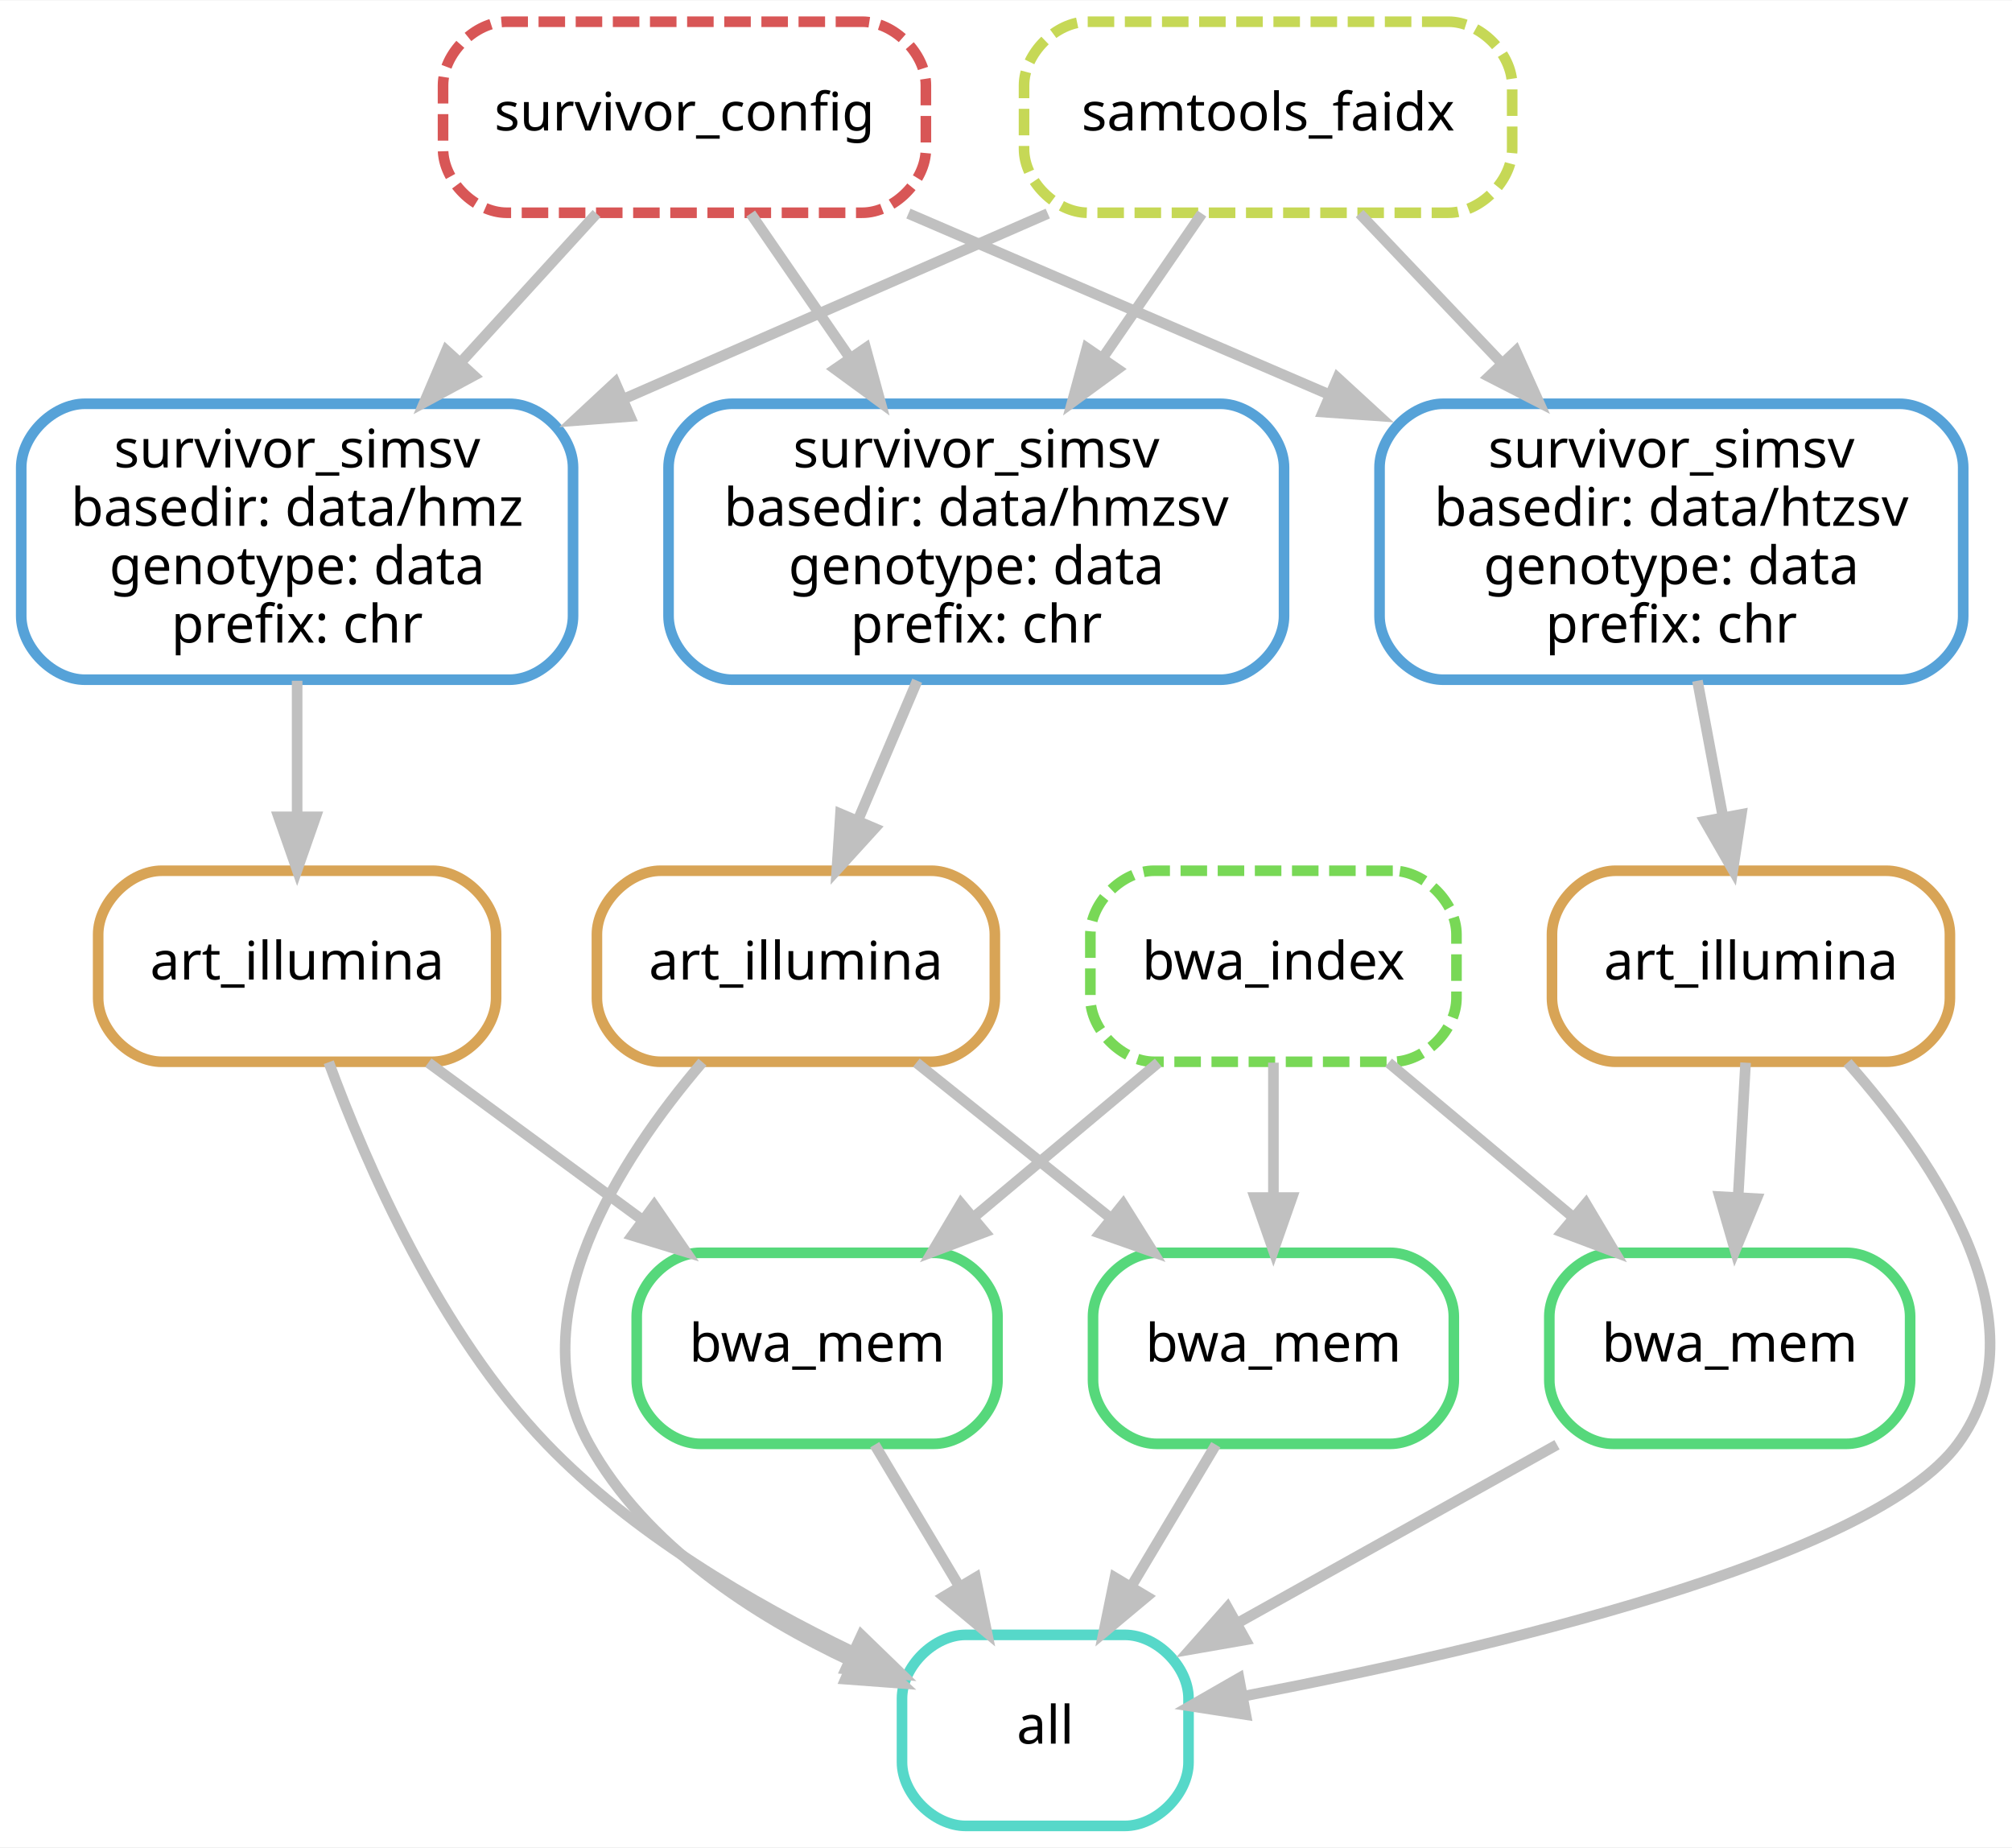
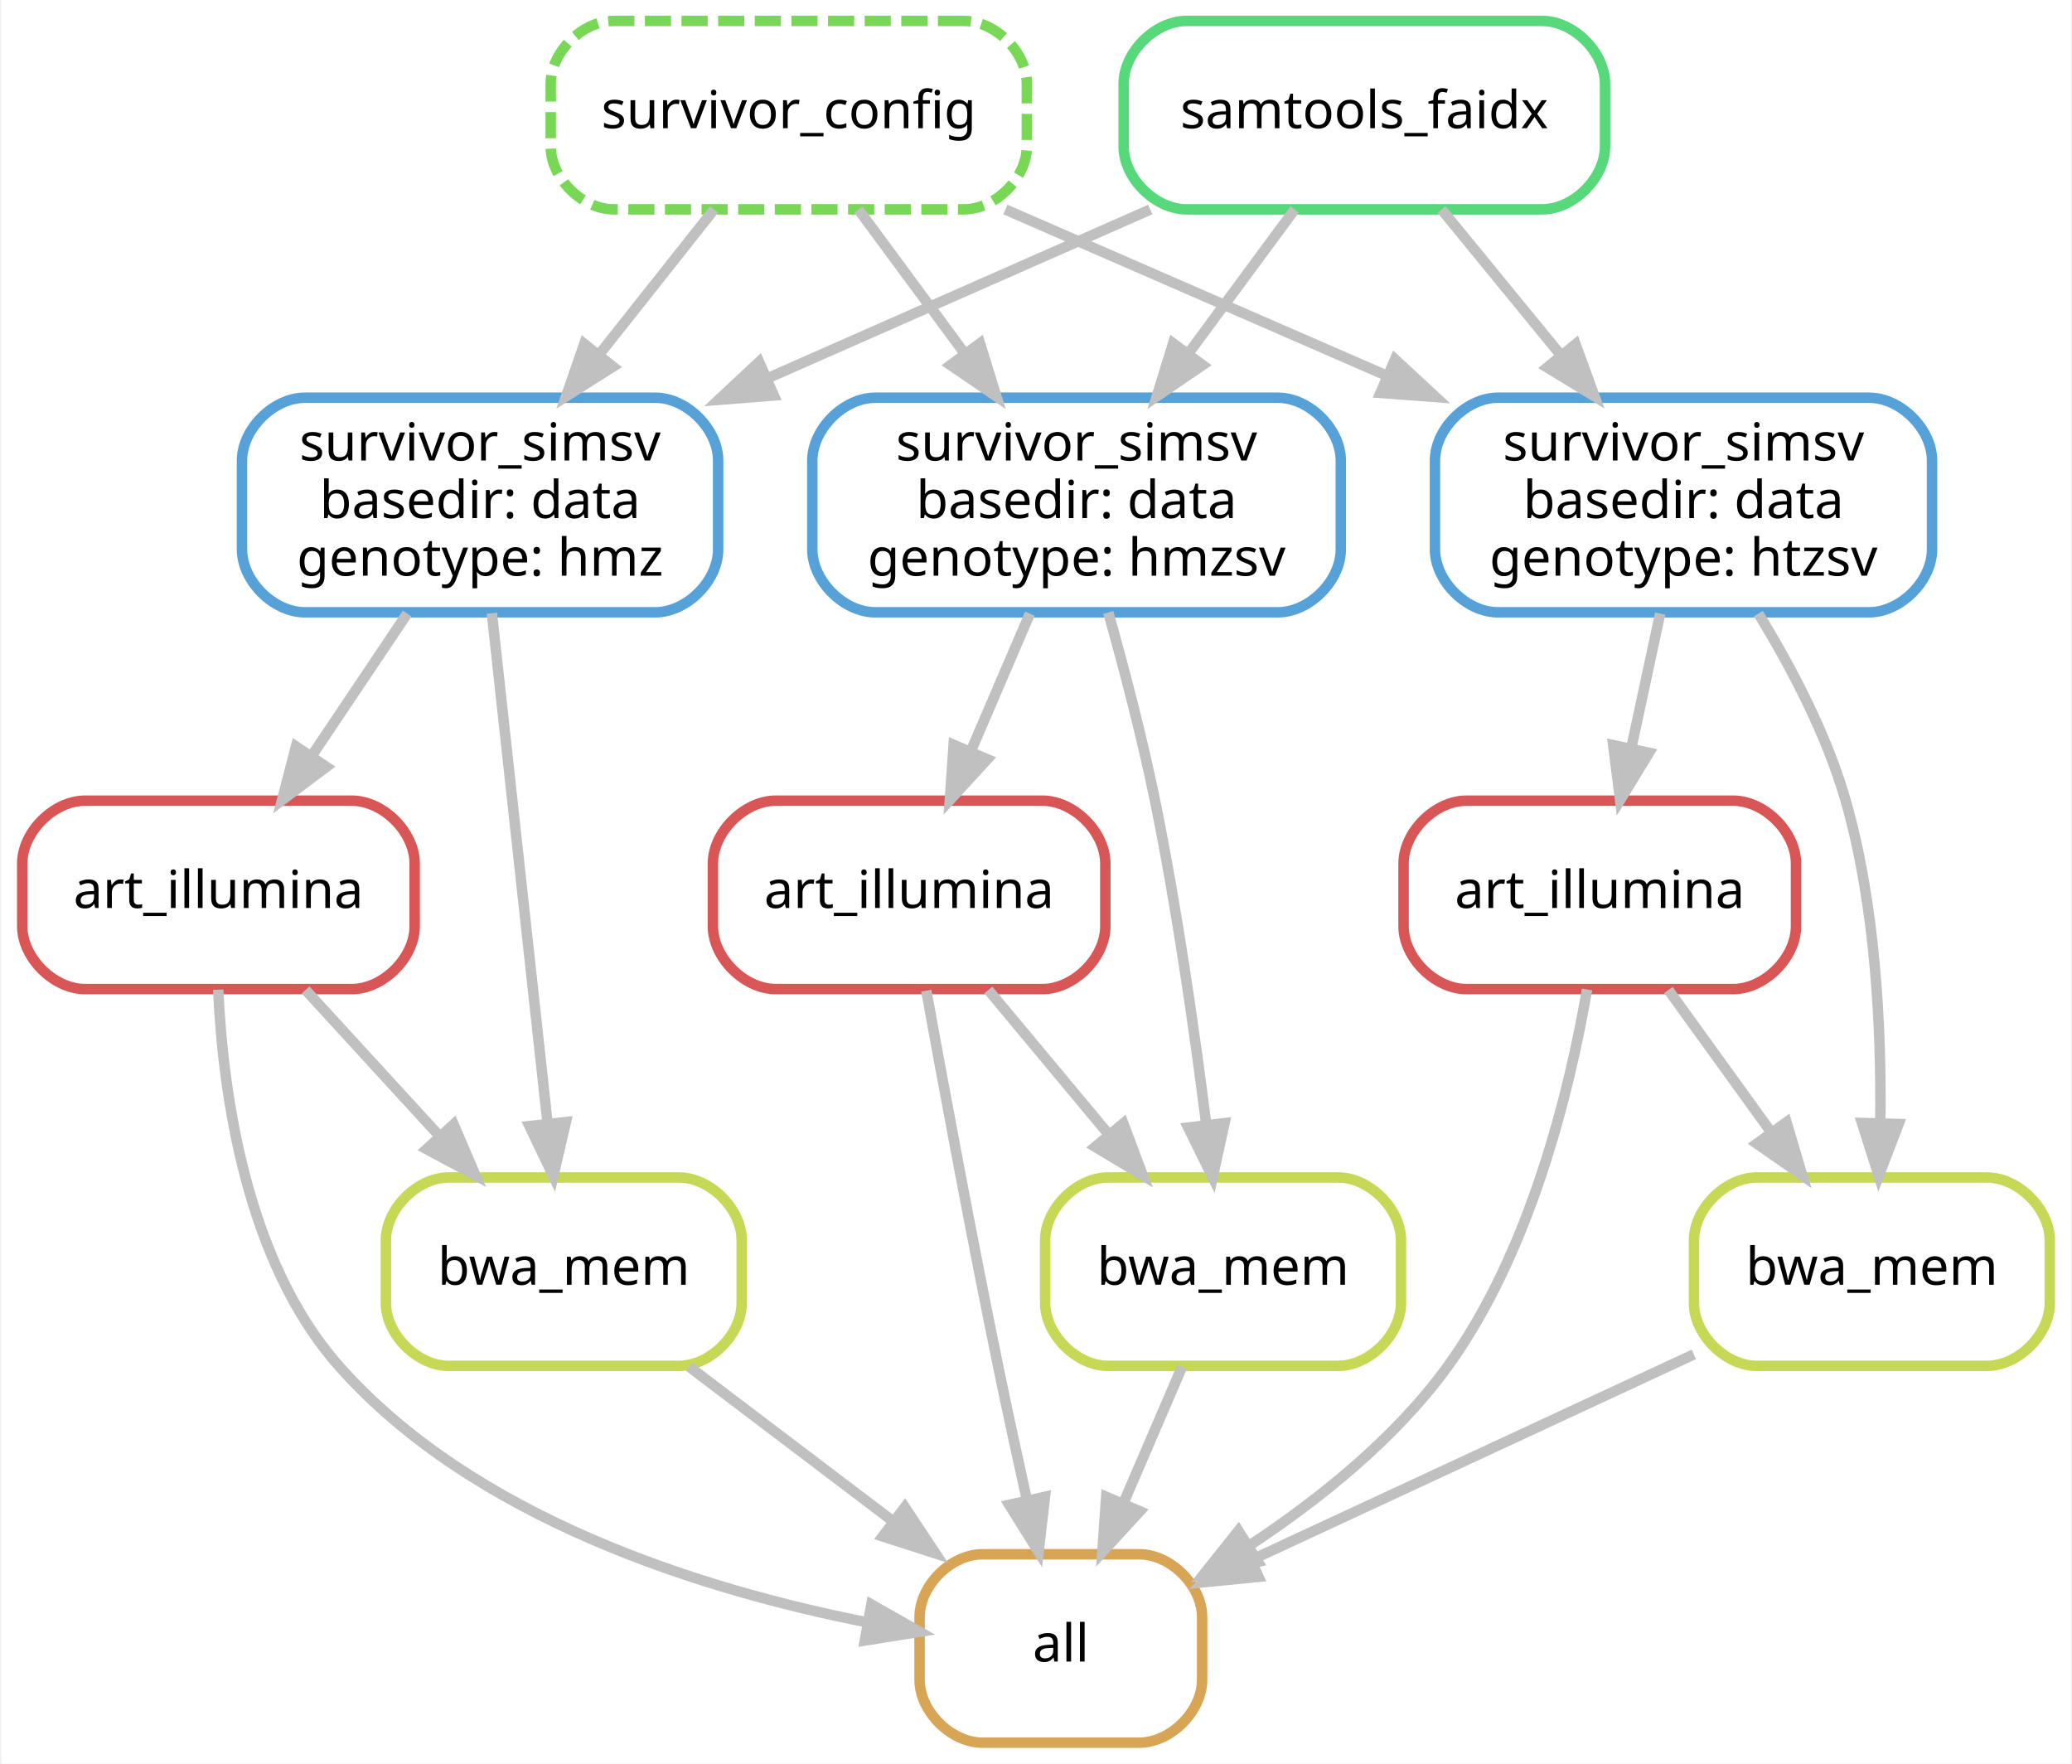
- <svg xmlns="http://www.w3.org/2000/svg" width="379pt" height="348pt" viewBox="0.00 0.00 379.20 348.00">
-   <g id="graph0" class="graph" transform="scale(1 1) rotate(0) translate(4 344)">
-     <polygon fill="#ffffff" stroke="transparent" points="-4,4 -4,-344 375.202,-344 375.202,4 -4,4" />
+ <svg xmlns="http://www.w3.org/2000/svg" width="396pt" height="337pt" viewBox="0.00 0.00 395.50 337.00">
+   <g id="graph0" class="graph" transform="scale(1 1) rotate(0) translate(4 333)">
+     <polygon fill="#ffffff" stroke="transparent" points="-4,4 -4,-333 391.5,-333 391.5,4 -4,4" />
    <g id="node1" class="node">
-       <path fill="none" stroke="#56d8c9" stroke-width="2" d="M208,-36C208,-36 178,-36 178,-36 172,-36 166,-30 166,-24 166,-24 166,-12 166,-12 166,-6 172,0 178,0 178,0 208,0 208,0 214,0 220,-6 220,-12 220,-12 220,-24 220,-24 220,-30 214,-36 208,-36" />
-       <text text-anchor="middle" x="193" y="-15.5" font-family="sans" font-size="10.00" fill="#000000">all</text>
+       <path fill="none" stroke="#d8a456" stroke-width="2" d="M213.5,-36C213.5,-36 183.5,-36 183.5,-36 177.5,-36 171.5,-30 171.5,-24 171.5,-24 171.5,-12 171.5,-12 171.5,-6 177.5,0 183.5,0 183.5,0 213.5,0 213.5,0 219.5,0 225.5,-6 225.5,-12 225.5,-12 225.5,-24 225.5,-24 225.5,-30 219.5,-36 213.5,-36" />
+       <text text-anchor="middle" x="198.5" y="-15.5" font-family="sans" font-size="10.00" fill="#000000">all</text>
    </g>
    <g id="node2" class="node">
-       <path fill="none" stroke="#d8a456" stroke-width="2" d="M77.5,-180C77.5,-180 26.5,-180 26.5,-180 20.5,-180 14.5,-174 14.5,-168 14.5,-168 14.5,-156 14.5,-156 14.5,-150 20.5,-144 26.5,-144 26.5,-144 77.5,-144 77.5,-144 83.5,-144 89.5,-150 89.5,-156 89.5,-156 89.5,-168 89.5,-168 89.5,-174 83.5,-180 77.5,-180" />
-       <text text-anchor="middle" x="52" y="-159.5" font-family="sans" font-size="10.00" fill="#000000">art_illumina</text>
+       <path fill="none" stroke="#d85656" stroke-width="2" d="M63,-180C63,-180 12,-180 12,-180 6,-180 0,-174 0,-168 0,-168 0,-156 0,-156 0,-150 6,-144 12,-144 12,-144 63,-144 63,-144 69,-144 75,-150 75,-156 75,-156 75,-168 75,-168 75,-174 69,-180 63,-180" />
+       <text text-anchor="middle" x="37.5" y="-159.5" font-family="sans" font-size="10.00" fill="#000000">art_illumina</text>
    </g>
    <g id="edge1" class="edge">
-       <path fill="none" stroke="#c0c0c0" stroke-width="2" d="M57.956,-143.919C65.15,-124.3 78.851,-92.975 99,-72 115.173,-55.164 137.743,-41.965 156.713,-32.832" />
-       <polygon fill="#c0c0c0" stroke="#c0c0c0" stroke-width="2" points="158.362,-35.925 165.971,-28.553 155.425,-29.571 158.362,-35.925" />
+       <path fill="none" stroke="#c0c0c0" stroke-width="2" d="M37.454,-143.887C38.361,-123.944 42.767,-92.056 60.5,-72 86.375,-42.735 130.102,-29.189 161.403,-23.01" />
+       <polygon fill="#c0c0c0" stroke="#c0c0c0" stroke-width="2" points="162.28,-26.409 171.497,-21.185 161.034,-19.52 162.28,-26.409" />
    </g>
    <g id="node5" class="node">
-       <path fill="none" stroke="#56d87b" stroke-width="2" d="M172,-108C172,-108 128,-108 128,-108 122,-108 116,-102 116,-96 116,-96 116,-84 116,-84 116,-78 122,-72 128,-72 128,-72 172,-72 172,-72 178,-72 184,-78 184,-84 184,-84 184,-96 184,-96 184,-102 178,-108 172,-108" />
-       <text text-anchor="middle" x="150" y="-87.5" font-family="sans" font-size="10.00" fill="#000000">bwa_mem</text>
+       <path fill="none" stroke="#c6d856" stroke-width="2" d="M125.5,-108C125.5,-108 81.5,-108 81.5,-108 75.5,-108 69.5,-102 69.5,-96 69.5,-96 69.5,-84 69.5,-84 69.5,-78 75.5,-72 81.5,-72 81.5,-72 125.5,-72 125.5,-72 131.5,-72 137.5,-78 137.5,-84 137.5,-84 137.5,-96 137.5,-96 137.5,-102 131.5,-108 125.5,-108" />
+       <text text-anchor="middle" x="103.5" y="-87.5" font-family="sans" font-size="10.00" fill="#000000">bwa_mem</text>
    </g>
    <g id="edge11" class="edge">
-       <path fill="none" stroke="#c0c0c0" stroke-width="2" d="M76.73,-143.831C88.916,-134.878 103.782,-123.956 116.931,-114.296" />
-       <polygon fill="#c0c0c0" stroke="#c0c0c0" stroke-width="2" points="119.292,-116.904 125.278,-108.163 115.147,-111.263 119.292,-116.904" />
+       <path fill="none" stroke="#c0c0c0" stroke-width="2" d="M54.155,-143.831C61.911,-135.369 71.28,-125.149 79.761,-115.897" />
+       <polygon fill="#c0c0c0" stroke="#c0c0c0" stroke-width="2" points="82.444,-118.15 86.621,-108.413 77.284,-113.42 82.444,-118.15" />
    </g>
    <g id="node3" class="node">
-       <path fill="none" stroke="#d8a456" stroke-width="2" d="M171.5,-180C171.5,-180 120.5,-180 120.5,-180 114.5,-180 108.5,-174 108.5,-168 108.5,-168 108.5,-156 108.5,-156 108.5,-150 114.5,-144 120.5,-144 120.5,-144 171.5,-144 171.5,-144 177.5,-144 183.5,-150 183.5,-156 183.5,-156 183.5,-168 183.5,-168 183.5,-174 177.5,-180 171.5,-180" />
-       <text text-anchor="middle" x="146" y="-159.5" font-family="sans" font-size="10.00" fill="#000000">art_illumina</text>
+       <path fill="none" stroke="#d85656" stroke-width="2" d="M195,-180C195,-180 144,-180 144,-180 138,-180 132,-174 132,-168 132,-168 132,-156 132,-156 132,-150 138,-144 144,-144 144,-144 195,-144 195,-144 201,-144 207,-150 207,-156 207,-156 207,-168 207,-168 207,-174 201,-180 195,-180" />
+       <text text-anchor="middle" x="169.5" y="-159.5" font-family="sans" font-size="10.00" fill="#000000">art_illumina</text>
    </g>
    <g id="edge2" class="edge">
-       <path fill="none" stroke="#c0c0c0" stroke-width="2" d="M128.393,-143.929C112.58,-125.405 93.734,-95.994 107,-72 117.606,-52.818 138.194,-39.531 156.567,-30.938" />
-       <polygon fill="#c0c0c0" stroke="#c0c0c0" stroke-width="2" points="158.141,-34.07 165.909,-26.865 155.343,-27.653 158.141,-34.07" />
+       <path fill="none" stroke="#c0c0c0" stroke-width="2" d="M172.78,-143.695C176.085,-125.486 181.411,-96.766 186.5,-72 188.213,-63.666 190.177,-54.633 192.014,-46.383" />
+       <polygon fill="#c0c0c0" stroke="#c0c0c0" stroke-width="2" points="195.465,-46.987 194.244,-36.463 188.636,-45.452 195.465,-46.987" />
    </g>
    <g id="node6" class="node">
-       <path fill="none" stroke="#56d87b" stroke-width="2" d="M258,-108C258,-108 214,-108 214,-108 208,-108 202,-102 202,-96 202,-96 202,-84 202,-84 202,-78 208,-72 214,-72 214,-72 258,-72 258,-72 264,-72 270,-78 270,-84 270,-84 270,-96 270,-96 270,-102 264,-108 258,-108" />
-       <text text-anchor="middle" x="236" y="-87.5" font-family="sans" font-size="10.00" fill="#000000">bwa_mem</text>
+       <path fill="none" stroke="#c6d856" stroke-width="2" d="M251.5,-108C251.5,-108 207.5,-108 207.5,-108 201.5,-108 195.5,-102 195.5,-96 195.5,-96 195.5,-84 195.5,-84 195.5,-78 201.5,-72 207.5,-72 207.5,-72 251.5,-72 251.5,-72 257.5,-72 263.5,-78 263.5,-84 263.5,-84 263.5,-96 263.5,-96 263.5,-102 257.5,-108 251.5,-108" />
+       <text text-anchor="middle" x="229.5" y="-87.5" font-family="sans" font-size="10.00" fill="#000000">bwa_mem</text>
    </g>
    <g id="edge13" class="edge">
-       <path fill="none" stroke="#c0c0c0" stroke-width="2" d="M168.711,-143.831C179.796,-134.963 193.295,-124.164 205.285,-114.572" />
-       <polygon fill="#c0c0c0" stroke="#c0c0c0" stroke-width="2" points="207.674,-117.143 213.297,-108.163 203.301,-111.677 207.674,-117.143" />
+       <path fill="none" stroke="#c0c0c0" stroke-width="2" d="M184.641,-143.831C191.622,-135.454 200.039,-125.353 207.688,-116.175" />
+       <polygon fill="#c0c0c0" stroke="#c0c0c0" stroke-width="2" points="210.442,-118.336 214.156,-108.413 205.065,-113.855 210.442,-118.336" />
    </g>
    <g id="node4" class="node">
-       <path fill="none" stroke="#d8a456" stroke-width="2" d="M351.5,-180C351.5,-180 300.5,-180 300.5,-180 294.5,-180 288.5,-174 288.5,-168 288.5,-168 288.5,-156 288.5,-156 288.5,-150 294.5,-144 300.5,-144 300.5,-144 351.5,-144 351.5,-144 357.5,-144 363.5,-150 363.5,-156 363.5,-156 363.5,-168 363.5,-168 363.5,-174 357.5,-180 351.5,-180" />
-       <text text-anchor="middle" x="326" y="-159.5" font-family="sans" font-size="10.00" fill="#000000">art_illumina</text>
+       <path fill="none" stroke="#d85656" stroke-width="2" d="M327,-180C327,-180 276,-180 276,-180 270,-180 264,-174 264,-168 264,-168 264,-156 264,-156 264,-150 270,-144 276,-144 276,-144 327,-144 327,-144 333,-144 339,-150 339,-156 339,-156 339,-168 339,-168 339,-174 333,-180 327,-180" />
+       <text text-anchor="middle" x="301.5" y="-159.5" font-family="sans" font-size="10.00" fill="#000000">art_illumina</text>
    </g>
    <g id="edge3" class="edge">
-       <path fill="none" stroke="#c0c0c0" stroke-width="2" d="M344.205,-143.856C361.124,-124.743 381.427,-94.375 365,-72 348.976,-50.174 276.043,-33.184 230.447,-24.463" />
-       <polygon fill="#c0c0c0" stroke="#c0c0c0" stroke-width="2" points="230.801,-20.969 220.329,-22.577 229.518,-27.85 230.801,-20.969" />
+       <path fill="none" stroke="#c0c0c0" stroke-width="2" d="M299.068,-143.937C295.74,-124.617 288.275,-93.817 272.5,-72 262.562,-58.256 248.063,-46.593 234.527,-37.661" />
+       <polygon fill="#c0c0c0" stroke="#c0c0c0" stroke-width="2" points="236.157,-34.551 225.828,-32.191 232.431,-40.477 236.157,-34.551" />
    </g>
    <g id="node7" class="node">
-       <path fill="none" stroke="#56d87b" stroke-width="2" d="M344,-108C344,-108 300,-108 300,-108 294,-108 288,-102 288,-96 288,-96 288,-84 288,-84 288,-78 294,-72 300,-72 300,-72 344,-72 344,-72 350,-72 356,-78 356,-84 356,-84 356,-96 356,-96 356,-102 350,-108 344,-108" />
-       <text text-anchor="middle" x="322" y="-87.5" font-family="sans" font-size="10.00" fill="#000000">bwa_mem</text>
+       <path fill="none" stroke="#c6d856" stroke-width="2" d="M375.5,-108C375.5,-108 331.5,-108 331.5,-108 325.5,-108 319.5,-102 319.5,-96 319.5,-96 319.5,-84 319.5,-84 319.5,-78 325.5,-72 331.5,-72 331.5,-72 375.5,-72 375.5,-72 381.5,-72 387.5,-78 387.5,-84 387.5,-84 387.5,-96 387.5,-96 387.5,-102 381.5,-108 375.5,-108" />
+       <text text-anchor="middle" x="353.5" y="-87.5" font-family="sans" font-size="10.00" fill="#000000">bwa_mem</text>
    </g>
    <g id="edge15" class="edge">
-       <path fill="none" stroke="#c0c0c0" stroke-width="2" d="M324.991,-143.831C324.563,-136.131 324.054,-126.974 323.579,-118.417" />
-       <polygon fill="#c0c0c0" stroke="#c0c0c0" stroke-width="2" points="327.072,-118.204 323.023,-108.413 320.083,-118.592 327.072,-118.204" />
+       <path fill="none" stroke="#c0c0c0" stroke-width="2" d="M314.622,-143.831C320.55,-135.623 327.673,-125.761 334.193,-116.732" />
+       <polygon fill="#c0c0c0" stroke="#c0c0c0" stroke-width="2" points="337.184,-118.569 340.202,-108.413 331.509,-114.471 337.184,-118.569" />
    </g>
    <g id="edge4" class="edge">
-       <path fill="none" stroke="#c0c0c0" stroke-width="2" d="M160.851,-71.831C165.702,-63.708 171.522,-53.964 176.868,-45.012" />
-       <polygon fill="#c0c0c0" stroke="#c0c0c0" stroke-width="2" points="179.881,-46.793 182.003,-36.413 173.871,-43.204 179.881,-46.793" />
+       <path fill="none" stroke="#c0c0c0" stroke-width="2" d="M127.472,-71.831C139.286,-62.878 153.697,-51.956 166.444,-42.295" />
+       <polygon fill="#c0c0c0" stroke="#c0c0c0" stroke-width="2" points="168.679,-44.992 174.535,-36.163 164.451,-39.414 168.679,-44.992" />
    </g>
    <g id="edge5" class="edge">
-       <path fill="none" stroke="#c0c0c0" stroke-width="2" d="M225.149,-71.831C220.298,-63.708 214.478,-53.964 209.132,-45.012" />
-       <polygon fill="#c0c0c0" stroke="#c0c0c0" stroke-width="2" points="212.129,-43.204 203.997,-36.413 206.119,-46.793 212.129,-43.204" />
+       <path fill="none" stroke="#c0c0c0" stroke-width="2" d="M221.677,-71.831C218.289,-63.962 214.246,-54.571 210.492,-45.853" />
+       <polygon fill="#c0c0c0" stroke="#c0c0c0" stroke-width="2" points="213.597,-44.214 206.428,-36.413 207.168,-46.982 213.597,-44.214" />
    </g>
    <g id="edge6" class="edge">
-       <path fill="none" stroke="#c0c0c0" stroke-width="2" d="M289.448,-71.831C271.103,-61.592 248.145,-48.779 229.231,-38.222" />
-       <polygon fill="#c0c0c0" stroke="#c0c0c0" stroke-width="2" points="230.746,-35.059 220.308,-33.242 227.334,-41.172 230.746,-35.059" />
+       <path fill="none" stroke="#c0c0c0" stroke-width="2" d="M319.485,-74.199C294.514,-62.6 260.639,-46.865 235.085,-34.994" />
+       <polygon fill="#c0c0c0" stroke="#c0c0c0" stroke-width="2" points="236.278,-31.689 225.735,-30.651 233.329,-38.038 236.278,-31.689" />
    </g>
    <g id="node8" class="node">
-       <path fill="none" stroke="#56a2d8" stroke-width="2" d="M92,-268C92,-268 12,-268 12,-268 6,-268 0,-262 0,-256 0,-256 0,-228 0,-228 0,-222 6,-216 12,-216 12,-216 92,-216 92,-216 98,-216 104,-222 104,-228 104,-228 104,-256 104,-256 104,-262 98,-268 92,-268" />
-       <text text-anchor="middle" x="52" y="-256" font-family="sans" font-size="10.00" fill="#000000">survivor_simsv</text>
-       <text text-anchor="middle" x="52" y="-245" font-family="sans" font-size="10.00" fill="#000000">basedir: data/hmz</text>
-       <text text-anchor="middle" x="52" y="-234" font-family="sans" font-size="10.00" fill="#000000">genotype: data</text>
-       <text text-anchor="middle" x="52" y="-223" font-family="sans" font-size="10.00" fill="#000000">prefix: chr</text>
+       <path fill="none" stroke="#56a2d8" stroke-width="2" d="M121,-257C121,-257 54,-257 54,-257 48,-257 42,-251 42,-245 42,-245 42,-228 42,-228 42,-222 48,-216 54,-216 54,-216 121,-216 121,-216 127,-216 133,-222 133,-228 133,-228 133,-245 133,-245 133,-251 127,-257 121,-257" />
+       <text text-anchor="middle" x="87.5" y="-245" font-family="sans" font-size="10.00" fill="#000000">survivor_simsv</text>
+       <text text-anchor="middle" x="87.5" y="-234" font-family="sans" font-size="10.00" fill="#000000">basedir: data</text>
+       <text text-anchor="middle" x="87.5" y="-223" font-family="sans" font-size="10.00" fill="#000000">genotype: hmz</text>
    </g>
    <g id="edge7" class="edge">
-       <path fill="none" stroke="#c0c0c0" stroke-width="2" d="M52,-215.805C52,-207.603 52,-198.517 52,-190.184" />
-       <polygon fill="#c0c0c0" stroke="#c0c0c0" stroke-width="2" points="55.5,-190.153 52,-180.153 48.5,-190.153 55.5,-190.153" />
+       <path fill="none" stroke="#c0c0c0" stroke-width="2" d="M73.572,-215.748C67.938,-207.352 61.362,-197.555 55.381,-188.642" />
+       <polygon fill="#c0c0c0" stroke="#c0c0c0" stroke-width="2" points="58.132,-186.462 49.654,-180.109 52.32,-190.363 58.132,-186.462" />
+     </g>
+     <g id="edge10" class="edge">
+       <path fill="none" stroke="#c0c0c0" stroke-width="2" d="M89.758,-215.821C92.539,-190.363 97.275,-147.001 100.396,-118.425" />
+       <polygon fill="#c0c0c0" stroke="#c0c0c0" stroke-width="2" points="103.899,-118.586 101.505,-108.265 96.94,-117.826 103.899,-118.586" />
    </g>
    <g id="node9" class="node">
-       <path fill="none" stroke="#56a2d8" stroke-width="2" d="M226,-268C226,-268 134,-268 134,-268 128,-268 122,-262 122,-256 122,-256 122,-228 122,-228 122,-222 128,-216 134,-216 134,-216 226,-216 226,-216 232,-216 238,-222 238,-228 238,-228 238,-256 238,-256 238,-262 232,-268 226,-268" />
-       <text text-anchor="middle" x="180" y="-256" font-family="sans" font-size="10.00" fill="#000000">survivor_simsv</text>
-       <text text-anchor="middle" x="180" y="-245" font-family="sans" font-size="10.00" fill="#000000">basedir: data/hmzsv</text>
-       <text text-anchor="middle" x="180" y="-234" font-family="sans" font-size="10.00" fill="#000000">genotype: data</text>
-       <text text-anchor="middle" x="180" y="-223" font-family="sans" font-size="10.00" fill="#000000">prefix: chr</text>
+       <path fill="none" stroke="#56a2d8" stroke-width="2" d="M240,-257C240,-257 163,-257 163,-257 157,-257 151,-251 151,-245 151,-245 151,-228 151,-228 151,-222 157,-216 163,-216 163,-216 240,-216 240,-216 246,-216 252,-222 252,-228 252,-228 252,-245 252,-245 252,-251 246,-257 240,-257" />
+       <text text-anchor="middle" x="201.5" y="-245" font-family="sans" font-size="10.00" fill="#000000">survivor_simsv</text>
+       <text text-anchor="middle" x="201.5" y="-234" font-family="sans" font-size="10.00" fill="#000000">basedir: data</text>
+       <text text-anchor="middle" x="201.5" y="-223" font-family="sans" font-size="10.00" fill="#000000">genotype: hmzsv</text>
    </g>
    <g id="edge8" class="edge">
-       <path fill="none" stroke="#c0c0c0" stroke-width="2" d="M168.867,-215.805C165.304,-207.42 161.348,-198.113 157.743,-189.63" />
-       <polygon fill="#c0c0c0" stroke="#c0c0c0" stroke-width="2" points="160.848,-187.988 153.715,-180.153 154.405,-190.726 160.848,-187.988" />
+       <path fill="none" stroke="#c0c0c0" stroke-width="2" d="M192.586,-215.748C189.093,-207.614 185.034,-198.166 181.304,-189.48" />
+       <polygon fill="#c0c0c0" stroke="#c0c0c0" stroke-width="2" points="184.441,-187.916 177.278,-180.109 178.009,-190.678 184.441,-187.916" />
+     </g>
+     <g id="edge12" class="edge">
+       <path fill="none" stroke="#c0c0c0" stroke-width="2" d="M207.564,-215.973C210.557,-205.312 214.043,-192.032 216.5,-180 220.706,-159.409 224.053,-135.895 226.297,-118.067" />
+       <polygon fill="#c0c0c0" stroke="#c0c0c0" stroke-width="2" points="229.784,-118.386 227.519,-108.036 222.835,-117.539 229.784,-118.386" />
    </g>
    <g id="node10" class="node">
-       <path fill="none" stroke="#56a2d8" stroke-width="2" d="M354,-268C354,-268 268,-268 268,-268 262,-268 256,-262 256,-256 256,-256 256,-228 256,-228 256,-222 262,-216 268,-216 268,-216 354,-216 354,-216 360,-216 366,-222 366,-228 366,-228 366,-256 366,-256 366,-262 360,-268 354,-268" />
-       <text text-anchor="middle" x="311" y="-256" font-family="sans" font-size="10.00" fill="#000000">survivor_simsv</text>
-       <text text-anchor="middle" x="311" y="-245" font-family="sans" font-size="10.00" fill="#000000">basedir: data/htzsv</text>
-       <text text-anchor="middle" x="311" y="-234" font-family="sans" font-size="10.00" fill="#000000">genotype: data</text>
-       <text text-anchor="middle" x="311" y="-223" font-family="sans" font-size="10.00" fill="#000000">prefix: chr</text>
+       <path fill="none" stroke="#56a2d8" stroke-width="2" d="M353,-257C353,-257 282,-257 282,-257 276,-257 270,-251 270,-245 270,-245 270,-228 270,-228 270,-222 276,-216 282,-216 282,-216 353,-216 353,-216 359,-216 365,-222 365,-228 365,-228 365,-245 365,-245 365,-251 359,-257 353,-257" />
+       <text text-anchor="middle" x="317.5" y="-245" font-family="sans" font-size="10.00" fill="#000000">survivor_simsv</text>
+       <text text-anchor="middle" x="317.5" y="-234" font-family="sans" font-size="10.00" fill="#000000">basedir: data</text>
+       <text text-anchor="middle" x="317.5" y="-223" font-family="sans" font-size="10.00" fill="#000000">genotype: htzsv</text>
    </g>
    <g id="edge9" class="edge">
-       <path fill="none" stroke="#c0c0c0" stroke-width="2" d="M315.912,-215.805C317.45,-207.603 319.153,-198.517 320.716,-190.184" />
-       <polygon fill="#c0c0c0" stroke="#c0c0c0" stroke-width="2" points="324.193,-190.627 322.596,-180.153 317.313,-189.337 324.193,-190.627" />
+       <path fill="none" stroke="#c0c0c0" stroke-width="2" d="M313.043,-215.748C311.334,-207.789 309.354,-198.572 307.522,-190.042" />
+       <polygon fill="#c0c0c0" stroke="#c0c0c0" stroke-width="2" points="310.911,-189.151 305.389,-180.109 304.067,-190.621 310.911,-189.151" />
+     </g>
+     <g id="edge14" class="edge">
+       <path fill="none" stroke="#c0c0c0" stroke-width="2" d="M331.808,-215.749C338.115,-205.469 344.899,-192.586 348.5,-180 354.231,-159.971 355.353,-136.435 355.111,-118.456" />
+       <polygon fill="#c0c0c0" stroke="#c0c0c0" stroke-width="2" points="358.605,-118.218 354.824,-108.321 351.608,-118.416 358.605,-118.218" />
    </g>
    <g id="node11" class="node">
-       <path fill="none" stroke="#78d856" stroke-width="2" stroke-dasharray="5,2" d="M258.5,-180C258.5,-180 213.5,-180 213.5,-180 207.5,-180 201.5,-174 201.5,-168 201.5,-168 201.5,-156 201.5,-156 201.5,-150 207.5,-144 213.5,-144 213.5,-144 258.5,-144 258.5,-144 264.5,-144 270.5,-150 270.5,-156 270.5,-156 270.5,-168 270.5,-168 270.5,-174 264.5,-180 258.5,-180" />
-       <text text-anchor="middle" x="236" y="-159.5" font-family="sans" font-size="10.00" fill="#000000">bwa_index</text>
+       <path fill="none" stroke="#78d856" stroke-width="2" stroke-dasharray="5,2" d="M180,-329C180,-329 113,-329 113,-329 107,-329 101,-323 101,-317 101,-317 101,-305 101,-305 101,-299 107,-293 113,-293 113,-293 180,-293 180,-293 186,-293 192,-299 192,-305 192,-305 192,-317 192,-317 192,-323 186,-329 180,-329" />
+       <text text-anchor="middle" x="146.5" y="-308.5" font-family="sans" font-size="10.00" fill="#000000">survivor_config</text>
    </g>
-     <g id="edge10" class="edge">
-       <path fill="none" stroke="#c0c0c0" stroke-width="2" d="M214.299,-143.831C203.808,-135.048 191.054,-124.371 179.681,-114.849" />
-       <polygon fill="#c0c0c0" stroke="#c0c0c0" stroke-width="2" points="181.609,-111.899 171.695,-108.163 177.115,-117.266 181.609,-111.899" />
+     <g id="edge16" class="edge">
+       <path fill="none" stroke="#c0c0c0" stroke-width="2" d="M132.218,-292.966C125.623,-284.639 117.632,-274.548 110.239,-265.213" />
+       <polygon fill="#c0c0c0" stroke="#c0c0c0" stroke-width="2" points="112.899,-262.934 103.947,-257.268 107.412,-267.28 112.899,-262.934" />
    </g>
-     <g id="edge12" class="edge">
-       <path fill="none" stroke="#c0c0c0" stroke-width="2" d="M236,-143.831C236,-136.131 236,-126.974 236,-118.417" />
-       <polygon fill="#c0c0c0" stroke="#c0c0c0" stroke-width="2" points="239.5,-118.413 236,-108.413 232.5,-118.413 239.5,-118.413" />
+     <g id="edge18" class="edge">
+       <path fill="none" stroke="#c0c0c0" stroke-width="2" d="M159.814,-292.966C165.899,-284.723 173.26,-274.752 180.093,-265.496" />
+       <polygon fill="#c0c0c0" stroke="#c0c0c0" stroke-width="2" points="183.044,-267.392 186.168,-257.268 177.413,-263.234 183.044,-267.392" />
    </g>
-     <g id="edge14" class="edge">
-       <path fill="none" stroke="#c0c0c0" stroke-width="2" d="M257.701,-143.831C268.192,-135.048 280.945,-124.371 292.319,-114.849" />
-       <polygon fill="#c0c0c0" stroke="#c0c0c0" stroke-width="2" points="294.885,-117.266 300.305,-108.163 290.391,-111.899 294.885,-117.266" />
+     <g id="edge20" class="edge">
+       <path fill="none" stroke="#c0c0c0" stroke-width="2" d="M187.894,-292.966C209.797,-283.423 237.017,-271.564 260.849,-261.181" />
+       <polygon fill="#c0c0c0" stroke="#c0c0c0" stroke-width="2" points="262.37,-264.336 270.14,-257.133 259.575,-257.919 262.37,-264.336" />
    </g>
    <g id="node12" class="node">
-       <path fill="none" stroke="#d85656" stroke-width="2" stroke-dasharray="5,2" d="M158.5,-340C158.5,-340 91.5,-340 91.5,-340 85.5,-340 79.5,-334 79.5,-328 79.5,-328 79.5,-316 79.5,-316 79.5,-310 85.5,-304 91.5,-304 91.5,-304 158.5,-304 158.5,-304 164.5,-304 170.5,-310 170.5,-316 170.5,-316 170.5,-328 170.5,-328 170.5,-334 164.5,-340 158.5,-340" />
-       <text text-anchor="middle" x="125" y="-319.5" font-family="sans" font-size="10.00" fill="#000000">survivor_config</text>
-     </g>
-     <g id="edge16" class="edge">
-       <path fill="none" stroke="#c0c0c0" stroke-width="2" d="M108.435,-303.847C100.867,-295.553 91.65,-285.452 82.876,-275.837" />
-       <polygon fill="#c0c0c0" stroke="#c0c0c0" stroke-width="2" points="85.302,-273.302 75.976,-268.275 80.131,-278.021 85.302,-273.302" />
-     </g>
-     <g id="edge18" class="edge">
-       <path fill="none" stroke="#c0c0c0" stroke-width="2" d="M137.48,-303.847C143.013,-295.799 149.715,-286.05 156.147,-276.695" />
-       <polygon fill="#c0c0c0" stroke="#c0c0c0" stroke-width="2" points="159.155,-278.498 161.936,-268.275 153.387,-274.532 159.155,-278.498" />
-     </g>
-     <g id="edge20" class="edge">
-       <path fill="none" stroke="#c0c0c0" stroke-width="2" d="M167.206,-303.847C190.594,-293.788 220.164,-281.069 246.399,-269.785" />
-       <polygon fill="#c0c0c0" stroke="#c0c0c0" stroke-width="2" points="248.092,-272.867 255.896,-265.701 245.327,-266.437 248.092,-272.867" />
-     </g>
-     <g id="node13" class="node">
-       <path fill="none" stroke="#c6d856" stroke-width="2" stroke-dasharray="5,2" d="M269,-340C269,-340 201,-340 201,-340 195,-340 189,-334 189,-328 189,-328 189,-316 189,-316 189,-310 195,-304 201,-304 201,-304 269,-304 269,-304 275,-304 281,-310 281,-316 281,-316 281,-328 281,-328 281,-334 275,-340 269,-340" />
-       <text text-anchor="middle" x="235" y="-319.5" font-family="sans" font-size="10.00" fill="#000000">samtools_faidx</text>
+       <path fill="none" stroke="#56d87b" stroke-width="2" d="M290.5,-329C290.5,-329 222.5,-329 222.5,-329 216.5,-329 210.5,-323 210.5,-317 210.5,-317 210.5,-305 210.5,-305 210.5,-299 216.5,-293 222.5,-293 222.5,-293 290.5,-293 290.5,-293 296.5,-293 302.5,-299 302.5,-305 302.5,-305 302.5,-317 302.5,-317 302.5,-323 296.5,-329 290.5,-329" />
+       <text text-anchor="middle" x="256.5" y="-308.5" font-family="sans" font-size="10.00" fill="#000000">samtools_faidx</text>
    </g>
    <g id="edge17" class="edge">
-       <path fill="none" stroke="#c0c0c0" stroke-width="2" d="M193.475,-303.847C169.9,-293.541 139.942,-280.445 113.669,-268.959" />
-       <polygon fill="#c0c0c0" stroke="#c0c0c0" stroke-width="2" points="114.739,-265.607 104.174,-264.808 111.935,-272.021 114.739,-265.607" />
+       <path fill="none" stroke="#c0c0c0" stroke-width="2" d="M215.59,-292.966C193.599,-283.271 166.183,-271.186 142.365,-260.686" />
+       <polygon fill="#c0c0c0" stroke="#c0c0c0" stroke-width="2" points="143.653,-257.429 133.091,-256.598 140.83,-263.834 143.653,-257.429" />
    </g>
    <g id="edge19" class="edge">
-       <path fill="none" stroke="#c0c0c0" stroke-width="2" d="M222.52,-303.847C216.987,-295.799 210.285,-286.05 203.853,-276.695" />
-       <polygon fill="#c0c0c0" stroke="#c0c0c0" stroke-width="2" points="206.613,-274.532 198.064,-268.275 200.845,-278.498 206.613,-274.532" />
+       <path fill="none" stroke="#c0c0c0" stroke-width="2" d="M243.186,-292.966C237.101,-284.723 229.74,-274.752 222.907,-265.496" />
+       <polygon fill="#c0c0c0" stroke="#c0c0c0" stroke-width="2" points="225.587,-263.234 216.832,-257.268 219.956,-267.392 225.587,-263.234" />
    </g>
    <g id="edge21" class="edge">
-       <path fill="none" stroke="#c0c0c0" stroke-width="2" d="M252.246,-303.847C260.203,-295.471 269.911,-285.252 279.126,-275.552" />
-       <polygon fill="#c0c0c0" stroke="#c0c0c0" stroke-width="2" points="281.689,-277.935 286.039,-268.275 276.614,-273.114 281.689,-277.935" />
+       <path fill="none" stroke="#c0c0c0" stroke-width="2" d="M271.266,-292.966C278.084,-284.639 286.346,-274.548 293.99,-265.213" />
+       <polygon fill="#c0c0c0" stroke="#c0c0c0" stroke-width="2" points="296.868,-267.223 300.495,-257.268 291.452,-262.788 296.868,-267.223" />
    </g>
  </g>
</svg>
